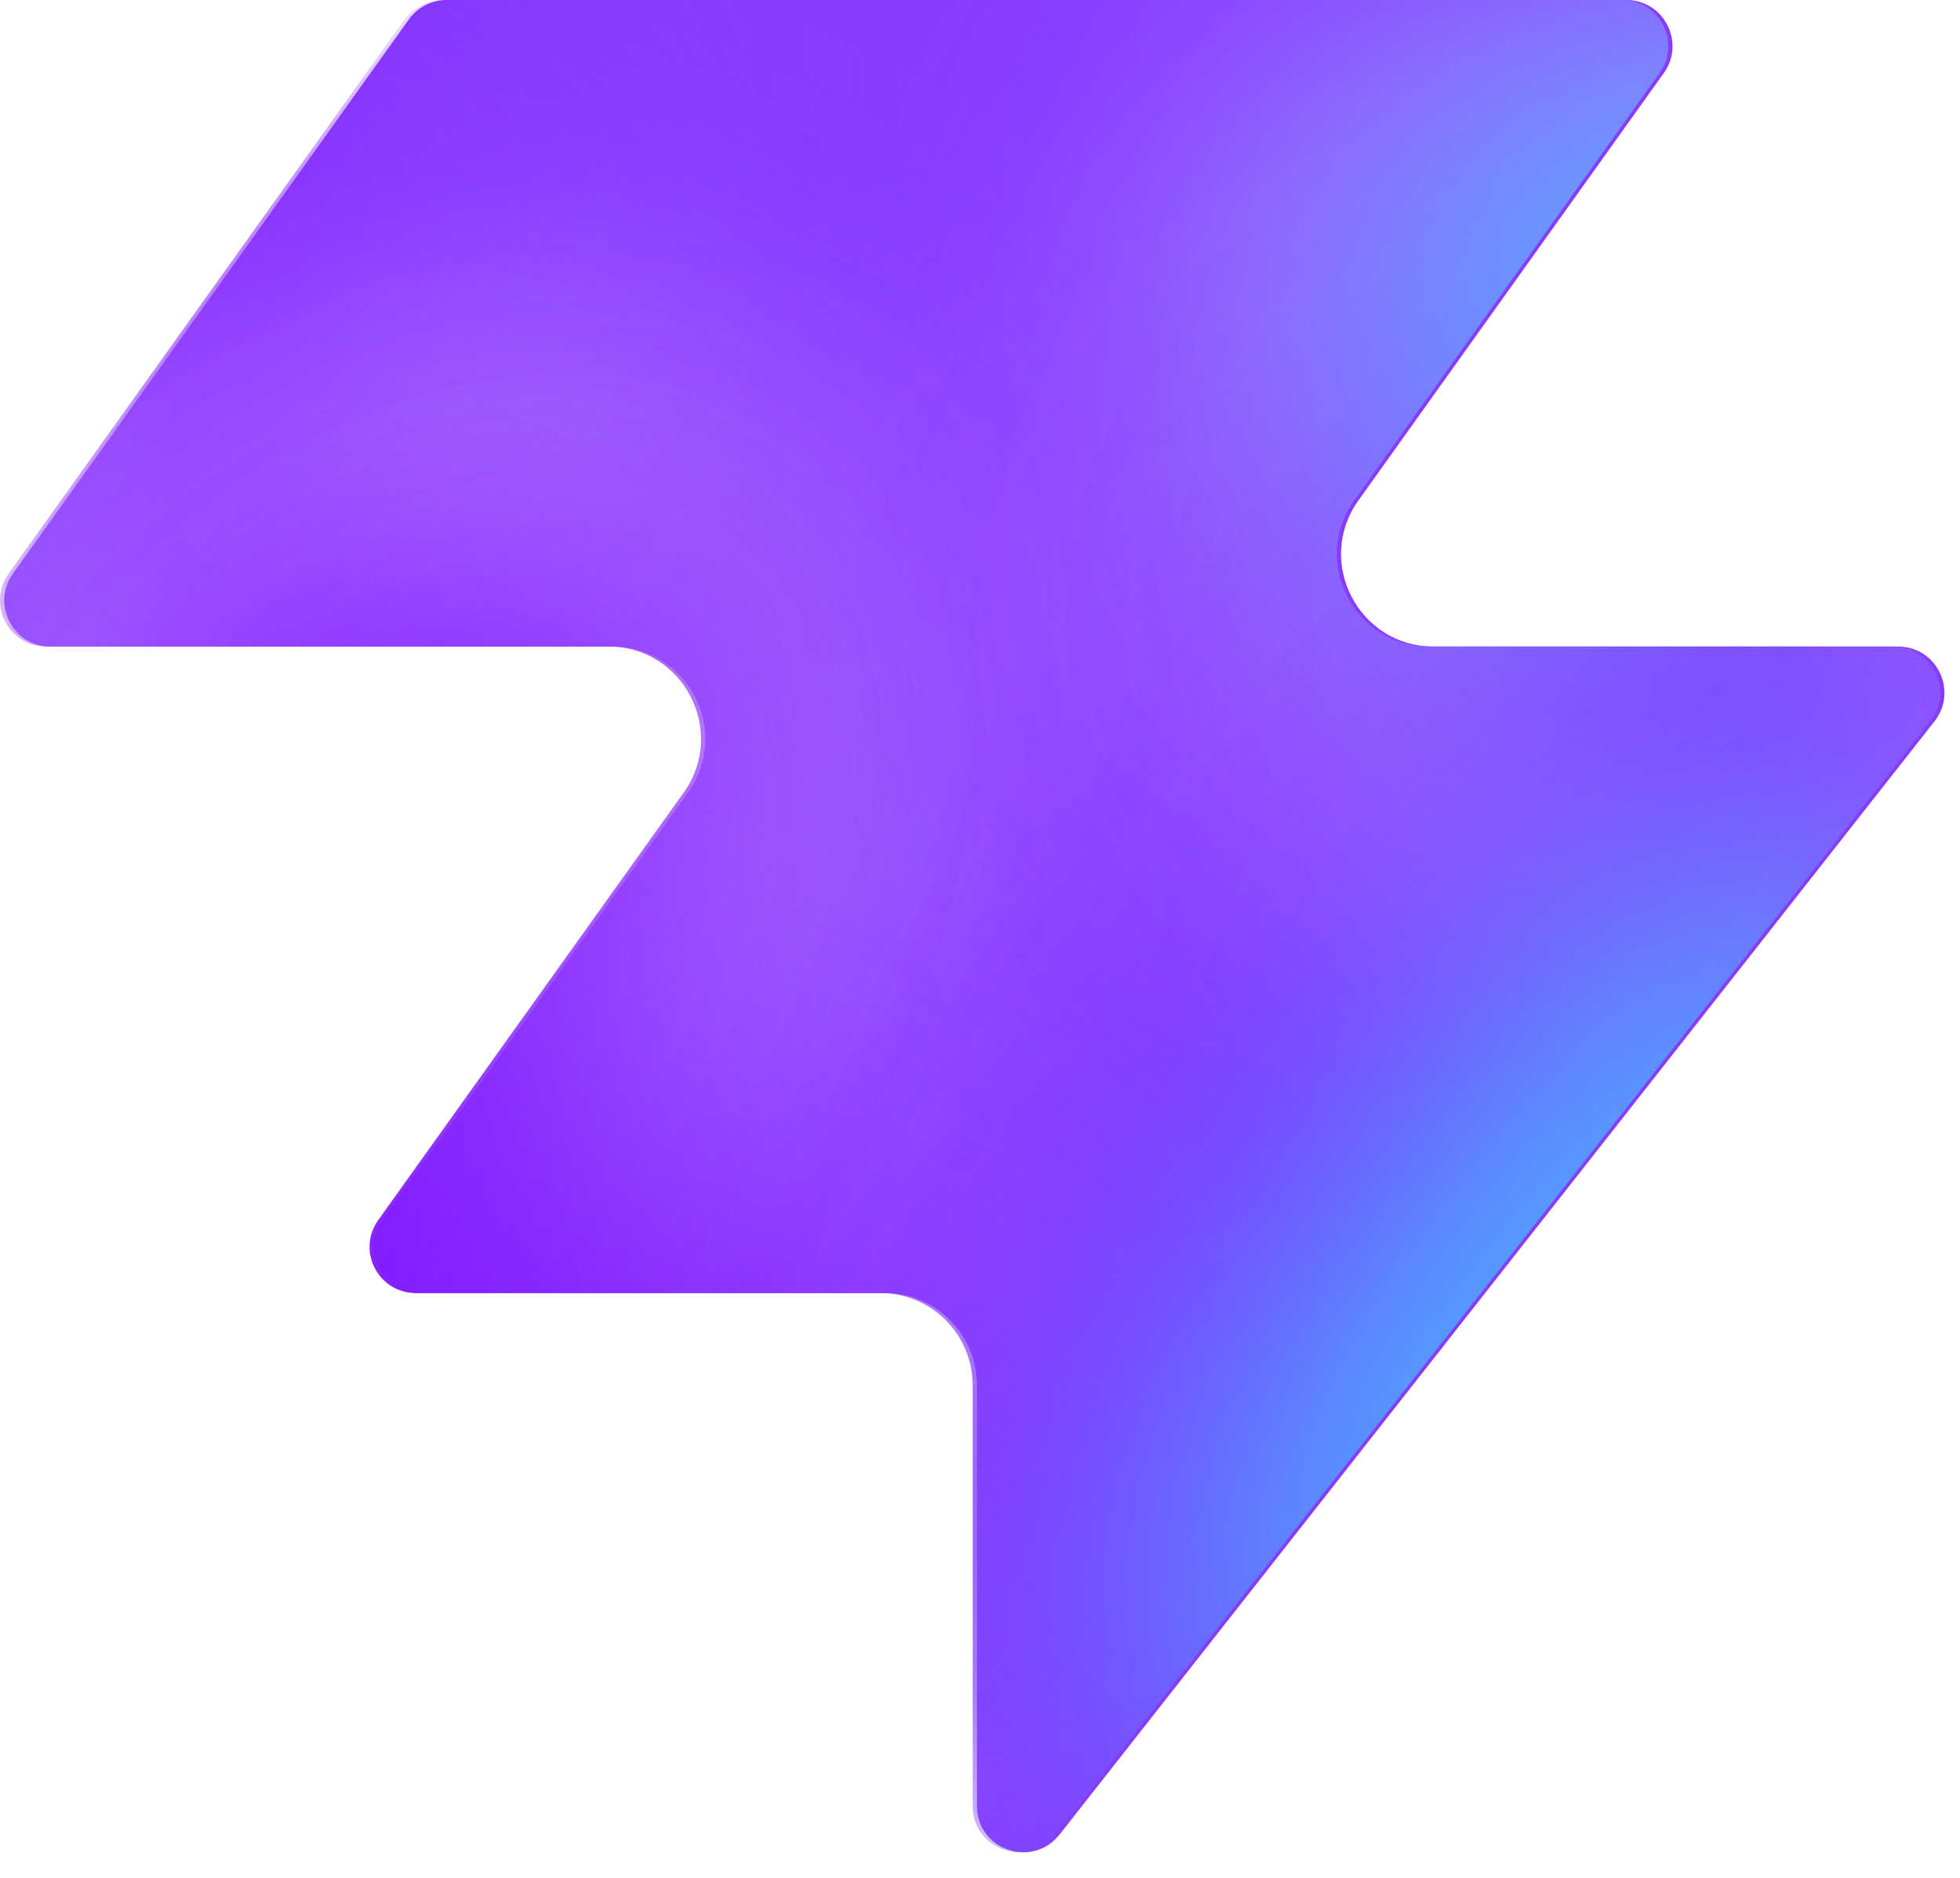
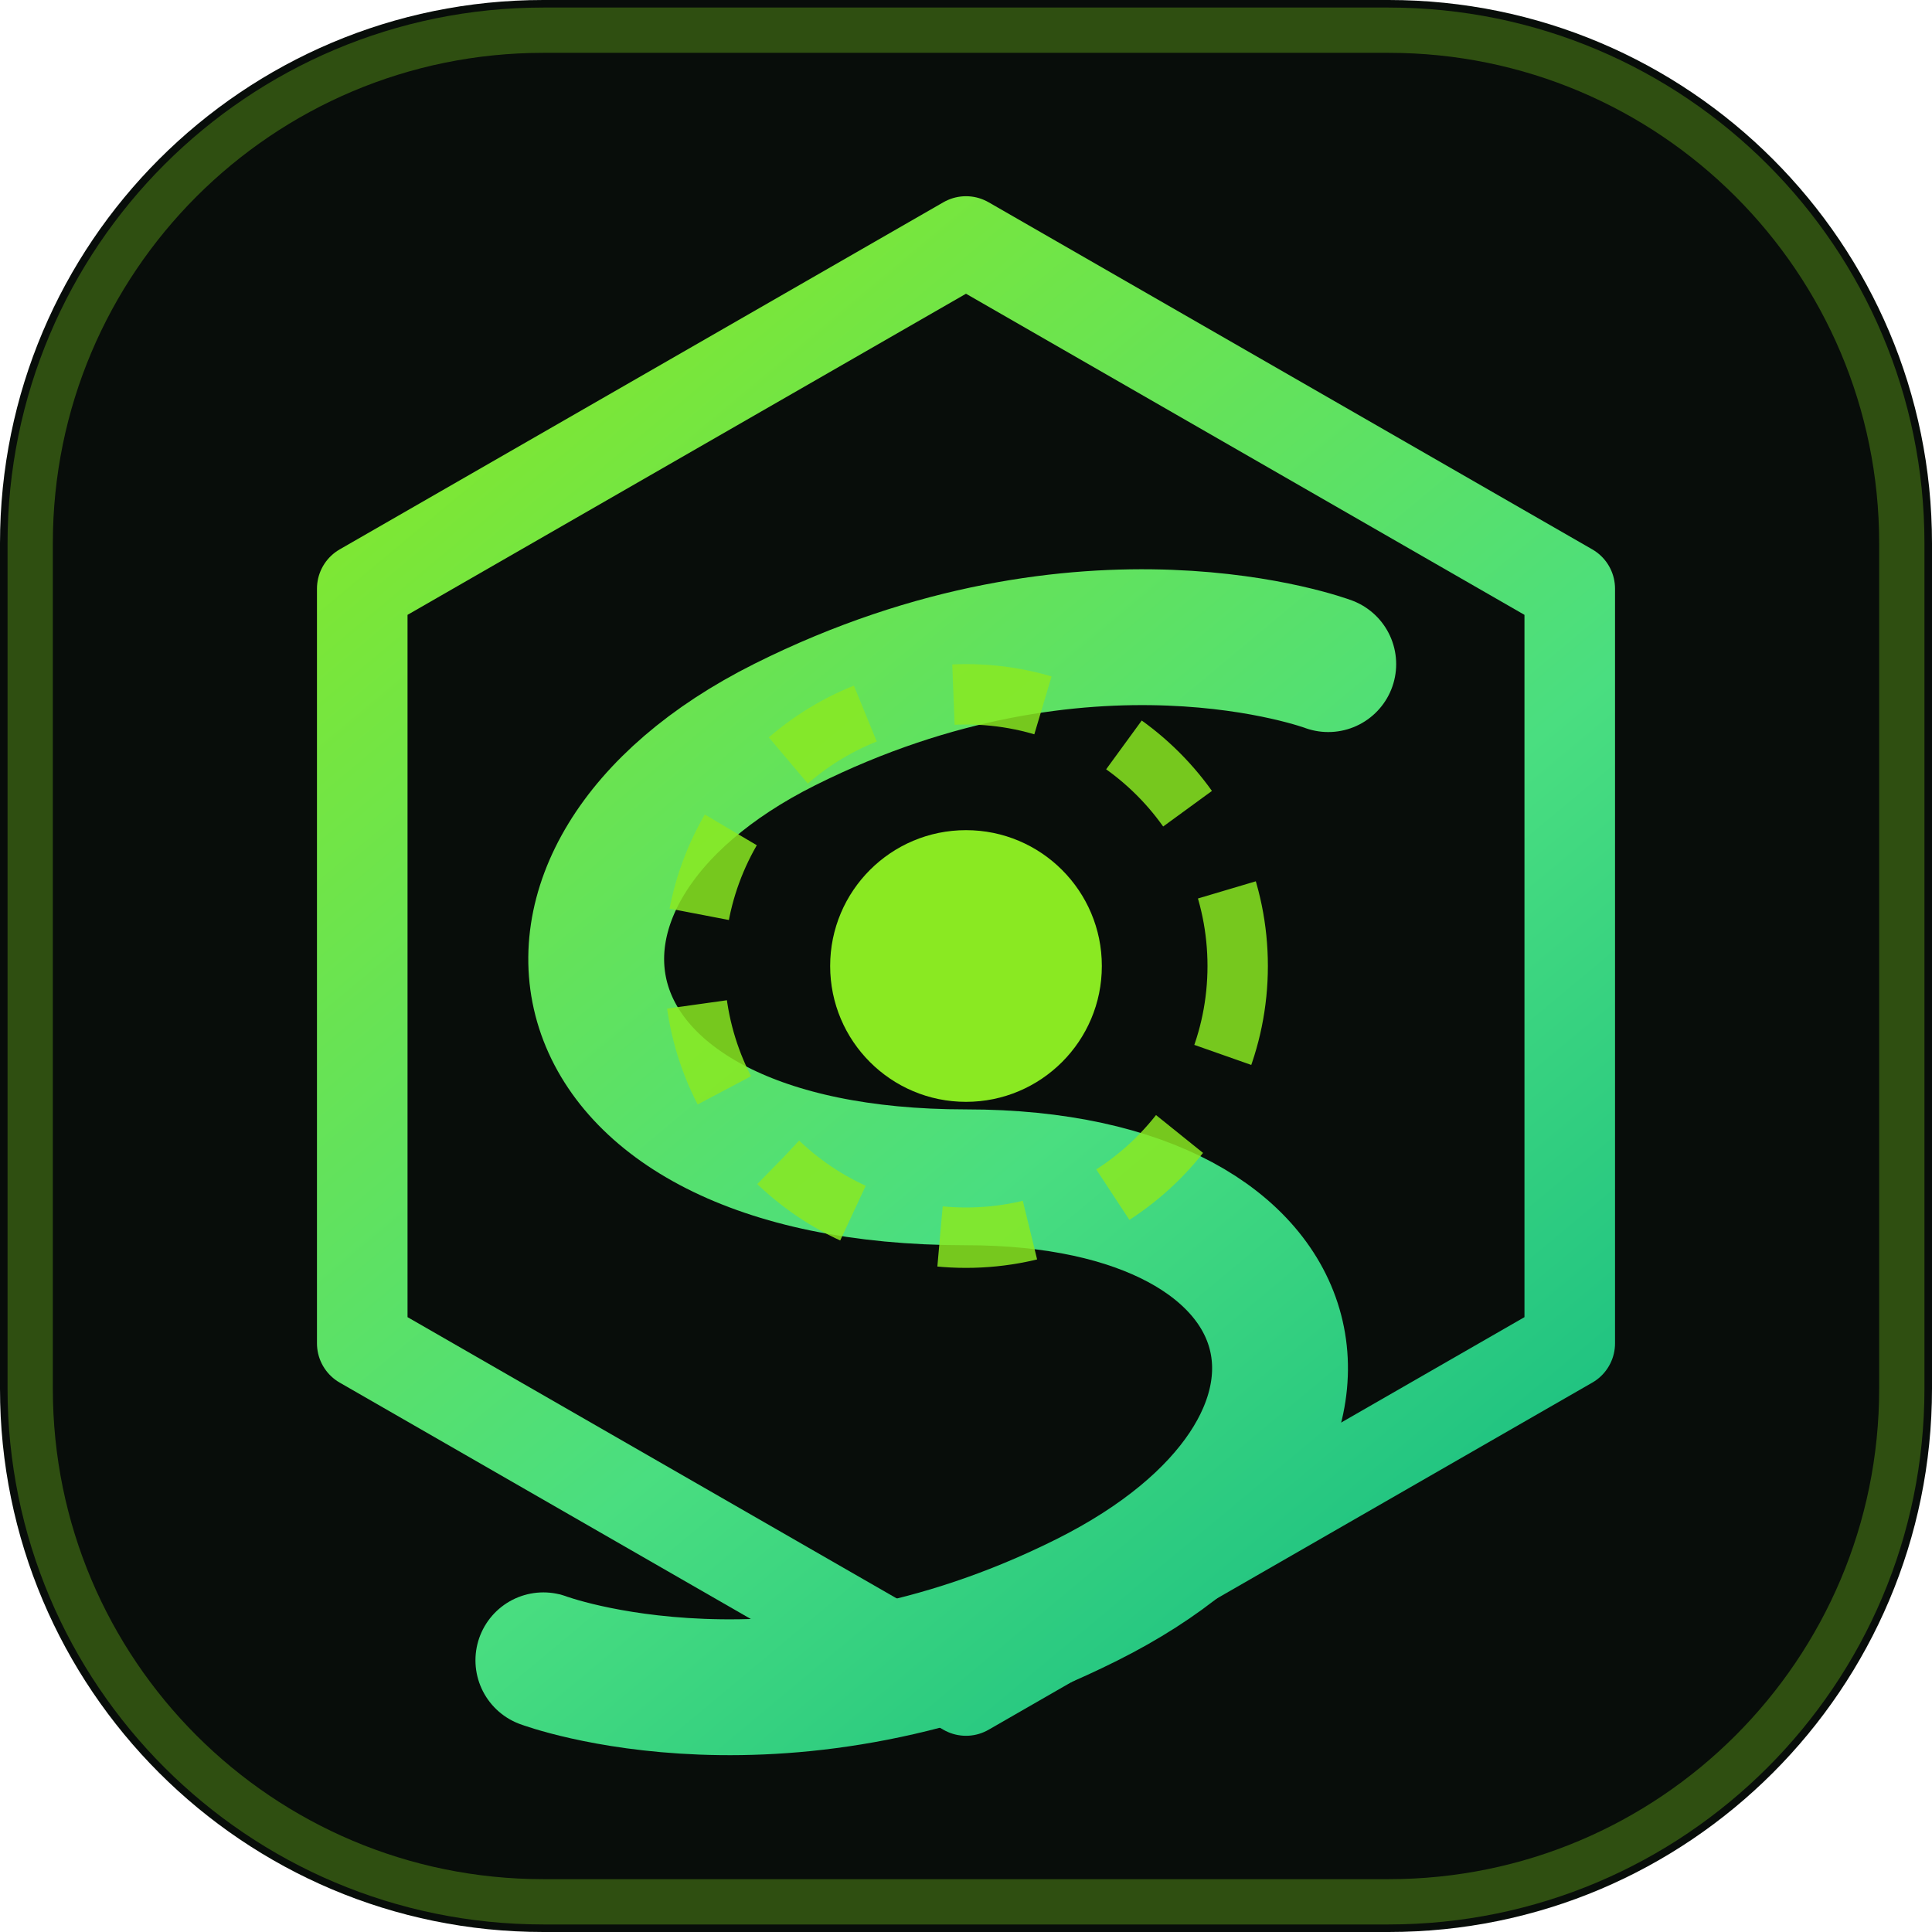
- <svg xmlns="http://www.w3.org/2000/svg" width="48" height="46" fill="none" viewBox="0 0 48 46">
-   <path fill="#863bff" d="M25.946 44.938c-.664.845-2.021.375-2.021-.698V33.937a2.26 2.26 0 0 0-2.262-2.262H10.287c-.92 0-1.456-1.04-.92-1.788l7.48-10.471c1.07-1.497 0-3.578-1.842-3.578H1.237c-.92 0-1.456-1.04-.92-1.788L10.013.474c.214-.297.556-.474.92-.474h28.894c.92 0 1.456 1.04.92 1.788l-7.48 10.471c-1.07 1.498 0 3.579 1.842 3.579h11.377c.943 0 1.473 1.088.89 1.83L25.947 44.94z" style="fill:#863bff;fill:color(display-p3 .525 .23 1);fill-opacity:1" />
-   <mask id="a" width="48" height="46" x="0" y="0" maskUnits="userSpaceOnUse" style="mask-type:alpha">
-     <path fill="#000" d="M25.842 44.938c-.664.844-2.021.375-2.021-.698V33.937a2.26 2.26 0 0 0-2.262-2.262H10.183c-.92 0-1.456-1.04-.92-1.788l7.48-10.471c1.07-1.498 0-3.579-1.842-3.579H1.133c-.92 0-1.456-1.04-.92-1.787L9.91.473c.214-.297.556-.474.92-.474h28.894c.92 0 1.456 1.04.92 1.788l-7.48 10.471c-1.07 1.498 0 3.578 1.842 3.578h11.377c.943 0 1.473 1.088.89 1.832L25.843 44.94z" style="fill:#000;fill-opacity:1" />
-   </mask>
-   <g mask="url(#a)">
-     <g filter="url(#b)">
-       <ellipse cx="5.508" cy="14.704" fill="#ede6ff" rx="5.508" ry="14.704" style="fill:#ede6ff;fill:color(display-p3 .927 .903 1);fill-opacity:1" transform="matrix(.00324 1 1 -.00324 -4.47 31.516)" />
-     </g>
-     <g filter="url(#c)">
-       <ellipse cx="10.399" cy="29.851" fill="#ede6ff" rx="10.399" ry="29.851" style="fill:#ede6ff;fill:color(display-p3 .927 .903 1);fill-opacity:1" transform="matrix(.00324 1 1 -.00324 -39.328 7.883)" />
-     </g>
-     <g filter="url(#d)">
-       <ellipse cx="5.508" cy="30.487" fill="#7e14ff" rx="5.508" ry="30.487" style="fill:#7e14ff;fill:color(display-p3 .492 .077 1);fill-opacity:1" transform="rotate(89.814 -25.913 -14.639)scale(1 -1)" />
-     </g>
-     <g filter="url(#e)">
-       <ellipse cx="5.508" cy="30.599" fill="#7e14ff" rx="5.508" ry="30.599" style="fill:#7e14ff;fill:color(display-p3 .492 .077 1);fill-opacity:1" transform="rotate(89.814 -32.644 -3.334)scale(1 -1)" />
-     </g>
-     <g filter="url(#f)">
-       <ellipse cx="5.508" cy="30.599" fill="#7e14ff" rx="5.508" ry="30.599" style="fill:#7e14ff;fill:color(display-p3 .492 .077 1);fill-opacity:1" transform="matrix(.00324 1 1 -.00324 -34.34 30.47)" />
-     </g>
-     <g filter="url(#g)">
-       <ellipse cx="14.072" cy="22.078" fill="#ede6ff" rx="14.072" ry="22.078" style="fill:#ede6ff;fill:color(display-p3 .927 .903 1);fill-opacity:1" transform="rotate(93.35 24.506 48.493)scale(-1 1)" />
-     </g>
-     <g filter="url(#h)">
-       <ellipse cx="3.47" cy="21.501" fill="#7e14ff" rx="3.47" ry="21.501" style="fill:#7e14ff;fill:color(display-p3 .492 .077 1);fill-opacity:1" transform="rotate(89.009 28.708 47.59)scale(-1 1)" />
-     </g>
-     <g filter="url(#i)">
-       <ellipse cx="3.47" cy="21.501" fill="#7e14ff" rx="3.47" ry="21.501" style="fill:#7e14ff;fill:color(display-p3 .492 .077 1);fill-opacity:1" transform="rotate(89.009 28.708 47.59)scale(-1 1)" />
-     </g>
-     <g filter="url(#j)">
-       <ellipse cx=".387" cy="8.972" fill="#7e14ff" rx="4.407" ry="29.108" style="fill:#7e14ff;fill:color(display-p3 .492 .077 1);fill-opacity:1" transform="rotate(39.51 .387 8.972)" />
-     </g>
-     <g filter="url(#k)">
-       <ellipse cx="47.523" cy="-6.092" fill="#7e14ff" rx="4.407" ry="29.108" style="fill:#7e14ff;fill:color(display-p3 .492 .077 1);fill-opacity:1" transform="rotate(37.892 47.523 -6.092)" />
-     </g>
-     <g filter="url(#l)">
-       <ellipse cx="41.412" cy="6.333" fill="#47bfff" rx="5.971" ry="9.665" style="fill:#47bfff;fill:color(display-p3 .28 .748 1);fill-opacity:1" transform="rotate(37.892 41.412 6.333)" />
-     </g>
-     <g filter="url(#m)">
-       <ellipse cx="-1.879" cy="38.332" fill="#7e14ff" rx="4.407" ry="29.108" style="fill:#7e14ff;fill:color(display-p3 .492 .077 1);fill-opacity:1" transform="rotate(37.892 -1.88 38.332)" />
-     </g>
-     <g filter="url(#n)">
-       <ellipse cx="-1.879" cy="38.332" fill="#7e14ff" rx="4.407" ry="29.108" style="fill:#7e14ff;fill:color(display-p3 .492 .077 1);fill-opacity:1" transform="rotate(37.892 -1.88 38.332)" />
-     </g>
-     <g filter="url(#o)">
-       <ellipse cx="35.651" cy="29.907" fill="#7e14ff" rx="4.407" ry="29.108" style="fill:#7e14ff;fill:color(display-p3 .492 .077 1);fill-opacity:1" transform="rotate(37.892 35.651 29.907)" />
-     </g>
-     <g filter="url(#p)">
-       <ellipse cx="38.418" cy="32.4" fill="#47bfff" rx="5.971" ry="15.297" style="fill:#47bfff;fill:color(display-p3 .28 .748 1);fill-opacity:1" transform="rotate(37.892 38.418 32.4)" />
-     </g>
-   </g>
+ <svg xmlns="http://www.w3.org/2000/svg" viewBox="0 0 64 64" fill="none">
+   <rect width="64" height="64" rx="18" fill="#080D0A" />
+   <rect x="1" y="1" width="62" height="62" rx="17" stroke="#8AE922" stroke-width="1.5" stroke-opacity="0.3" />
+   <path d="M32 8L52 19.5V44.5L32 56L12 44.5V19.5L32 8Z" stroke="url(#spotter_fav_grad)" stroke-width="3" stroke-linecap="round" stroke-linejoin="round" />
+   <path d="M44 22C44 22 36 19 26 24C16 29 18 39 32 39C44 39 46 48 36 53C26 58 18 55 18 55" stroke="url(#spotter_fav_grad)" stroke-width="4.5" stroke-linecap="round" stroke-linejoin="round" />
+   <circle cx="32" cy="32" r="4.5" fill="#8AE922" />
+   <circle cx="32" cy="32" r="9" stroke="#8AE922" stroke-width="2" stroke-dasharray="3 3" opacity="0.85" />
  <defs>
-     <filter id="b" width="60.045" height="41.654" x="-19.77" y="16.149" color-interpolation-filters="sRGB" filterUnits="userSpaceOnUse">
-       <feFlood flood-opacity="0" result="BackgroundImageFix" />
-       <feBlend in="SourceGraphic" in2="BackgroundImageFix" result="shape" />
-       <feGaussianBlur result="effect1_foregroundBlur_2002_17158" stdDeviation="7.659" />
-     </filter>
-     <filter id="c" width="90.34" height="51.437" x="-54.613" y="-7.533" color-interpolation-filters="sRGB" filterUnits="userSpaceOnUse">
-       <feFlood flood-opacity="0" result="BackgroundImageFix" />
-       <feBlend in="SourceGraphic" in2="BackgroundImageFix" result="shape" />
-       <feGaussianBlur result="effect1_foregroundBlur_2002_17158" stdDeviation="7.659" />
-     </filter>
-     <filter id="d" width="79.355" height="29.4" x="-49.64" y="2.03" color-interpolation-filters="sRGB" filterUnits="userSpaceOnUse">
-       <feFlood flood-opacity="0" result="BackgroundImageFix" />
-       <feBlend in="SourceGraphic" in2="BackgroundImageFix" result="shape" />
-       <feGaussianBlur result="effect1_foregroundBlur_2002_17158" stdDeviation="4.596" />
-     </filter>
-     <filter id="e" width="79.579" height="29.4" x="-45.045" y="20.029" color-interpolation-filters="sRGB" filterUnits="userSpaceOnUse">
-       <feFlood flood-opacity="0" result="BackgroundImageFix" />
-       <feBlend in="SourceGraphic" in2="BackgroundImageFix" result="shape" />
-       <feGaussianBlur result="effect1_foregroundBlur_2002_17158" stdDeviation="4.596" />
-     </filter>
-     <filter id="f" width="79.579" height="29.4" x="-43.513" y="21.178" color-interpolation-filters="sRGB" filterUnits="userSpaceOnUse">
-       <feFlood flood-opacity="0" result="BackgroundImageFix" />
-       <feBlend in="SourceGraphic" in2="BackgroundImageFix" result="shape" />
-       <feGaussianBlur result="effect1_foregroundBlur_2002_17158" stdDeviation="4.596" />
-     </filter>
-     <filter id="g" width="74.749" height="58.852" x="15.756" y="-17.901" color-interpolation-filters="sRGB" filterUnits="userSpaceOnUse">
-       <feFlood flood-opacity="0" result="BackgroundImageFix" />
-       <feBlend in="SourceGraphic" in2="BackgroundImageFix" result="shape" />
-       <feGaussianBlur result="effect1_foregroundBlur_2002_17158" stdDeviation="7.659" />
-     </filter>
-     <filter id="h" width="61.377" height="25.362" x="23.548" y="2.284" color-interpolation-filters="sRGB" filterUnits="userSpaceOnUse">
-       <feFlood flood-opacity="0" result="BackgroundImageFix" />
-       <feBlend in="SourceGraphic" in2="BackgroundImageFix" result="shape" />
-       <feGaussianBlur result="effect1_foregroundBlur_2002_17158" stdDeviation="4.596" />
-     </filter>
-     <filter id="i" width="61.377" height="25.362" x="23.548" y="2.284" color-interpolation-filters="sRGB" filterUnits="userSpaceOnUse">
-       <feFlood flood-opacity="0" result="BackgroundImageFix" />
-       <feBlend in="SourceGraphic" in2="BackgroundImageFix" result="shape" />
-       <feGaussianBlur result="effect1_foregroundBlur_2002_17158" stdDeviation="4.596" />
-     </filter>
-     <filter id="j" width="56.045" height="63.649" x="-27.636" y="-22.853" color-interpolation-filters="sRGB" filterUnits="userSpaceOnUse">
-       <feFlood flood-opacity="0" result="BackgroundImageFix" />
-       <feBlend in="SourceGraphic" in2="BackgroundImageFix" result="shape" />
-       <feGaussianBlur result="effect1_foregroundBlur_2002_17158" stdDeviation="4.596" />
-     </filter>
-     <filter id="k" width="54.814" height="64.646" x="20.116" y="-38.415" color-interpolation-filters="sRGB" filterUnits="userSpaceOnUse">
-       <feFlood flood-opacity="0" result="BackgroundImageFix" />
-       <feBlend in="SourceGraphic" in2="BackgroundImageFix" result="shape" />
-       <feGaussianBlur result="effect1_foregroundBlur_2002_17158" stdDeviation="4.596" />
-     </filter>
-     <filter id="l" width="33.541" height="35.313" x="24.641" y="-11.323" color-interpolation-filters="sRGB" filterUnits="userSpaceOnUse">
-       <feFlood flood-opacity="0" result="BackgroundImageFix" />
-       <feBlend in="SourceGraphic" in2="BackgroundImageFix" result="shape" />
-       <feGaussianBlur result="effect1_foregroundBlur_2002_17158" stdDeviation="4.596" />
-     </filter>
-     <filter id="m" width="54.814" height="64.646" x="-29.286" y="6.009" color-interpolation-filters="sRGB" filterUnits="userSpaceOnUse">
-       <feFlood flood-opacity="0" result="BackgroundImageFix" />
-       <feBlend in="SourceGraphic" in2="BackgroundImageFix" result="shape" />
-       <feGaussianBlur result="effect1_foregroundBlur_2002_17158" stdDeviation="4.596" />
-     </filter>
-     <filter id="n" width="54.814" height="64.646" x="-29.286" y="6.009" color-interpolation-filters="sRGB" filterUnits="userSpaceOnUse">
-       <feFlood flood-opacity="0" result="BackgroundImageFix" />
-       <feBlend in="SourceGraphic" in2="BackgroundImageFix" result="shape" />
-       <feGaussianBlur result="effect1_foregroundBlur_2002_17158" stdDeviation="4.596" />
-     </filter>
-     <filter id="o" width="54.814" height="64.646" x="8.244" y="-2.416" color-interpolation-filters="sRGB" filterUnits="userSpaceOnUse">
-       <feFlood flood-opacity="0" result="BackgroundImageFix" />
-       <feBlend in="SourceGraphic" in2="BackgroundImageFix" result="shape" />
-       <feGaussianBlur result="effect1_foregroundBlur_2002_17158" stdDeviation="4.596" />
-     </filter>
-     <filter id="p" width="39.409" height="43.623" x="18.713" y="10.588" color-interpolation-filters="sRGB" filterUnits="userSpaceOnUse">
-       <feFlood flood-opacity="0" result="BackgroundImageFix" />
-       <feBlend in="SourceGraphic" in2="BackgroundImageFix" result="shape" />
-       <feGaussianBlur result="effect1_foregroundBlur_2002_17158" stdDeviation="4.596" />
-     </filter>
+     <linearGradient id="spotter_fav_grad" x1="12" y1="8" x2="52" y2="56" gradientUnits="userSpaceOnUse">
+       <stop stop-color="#8AE922" />
+       <stop offset="0.6" stop-color="#4ADE80" />
+       <stop offset="1" stop-color="#10B981" />
+     </linearGradient>
  </defs>
</svg>
